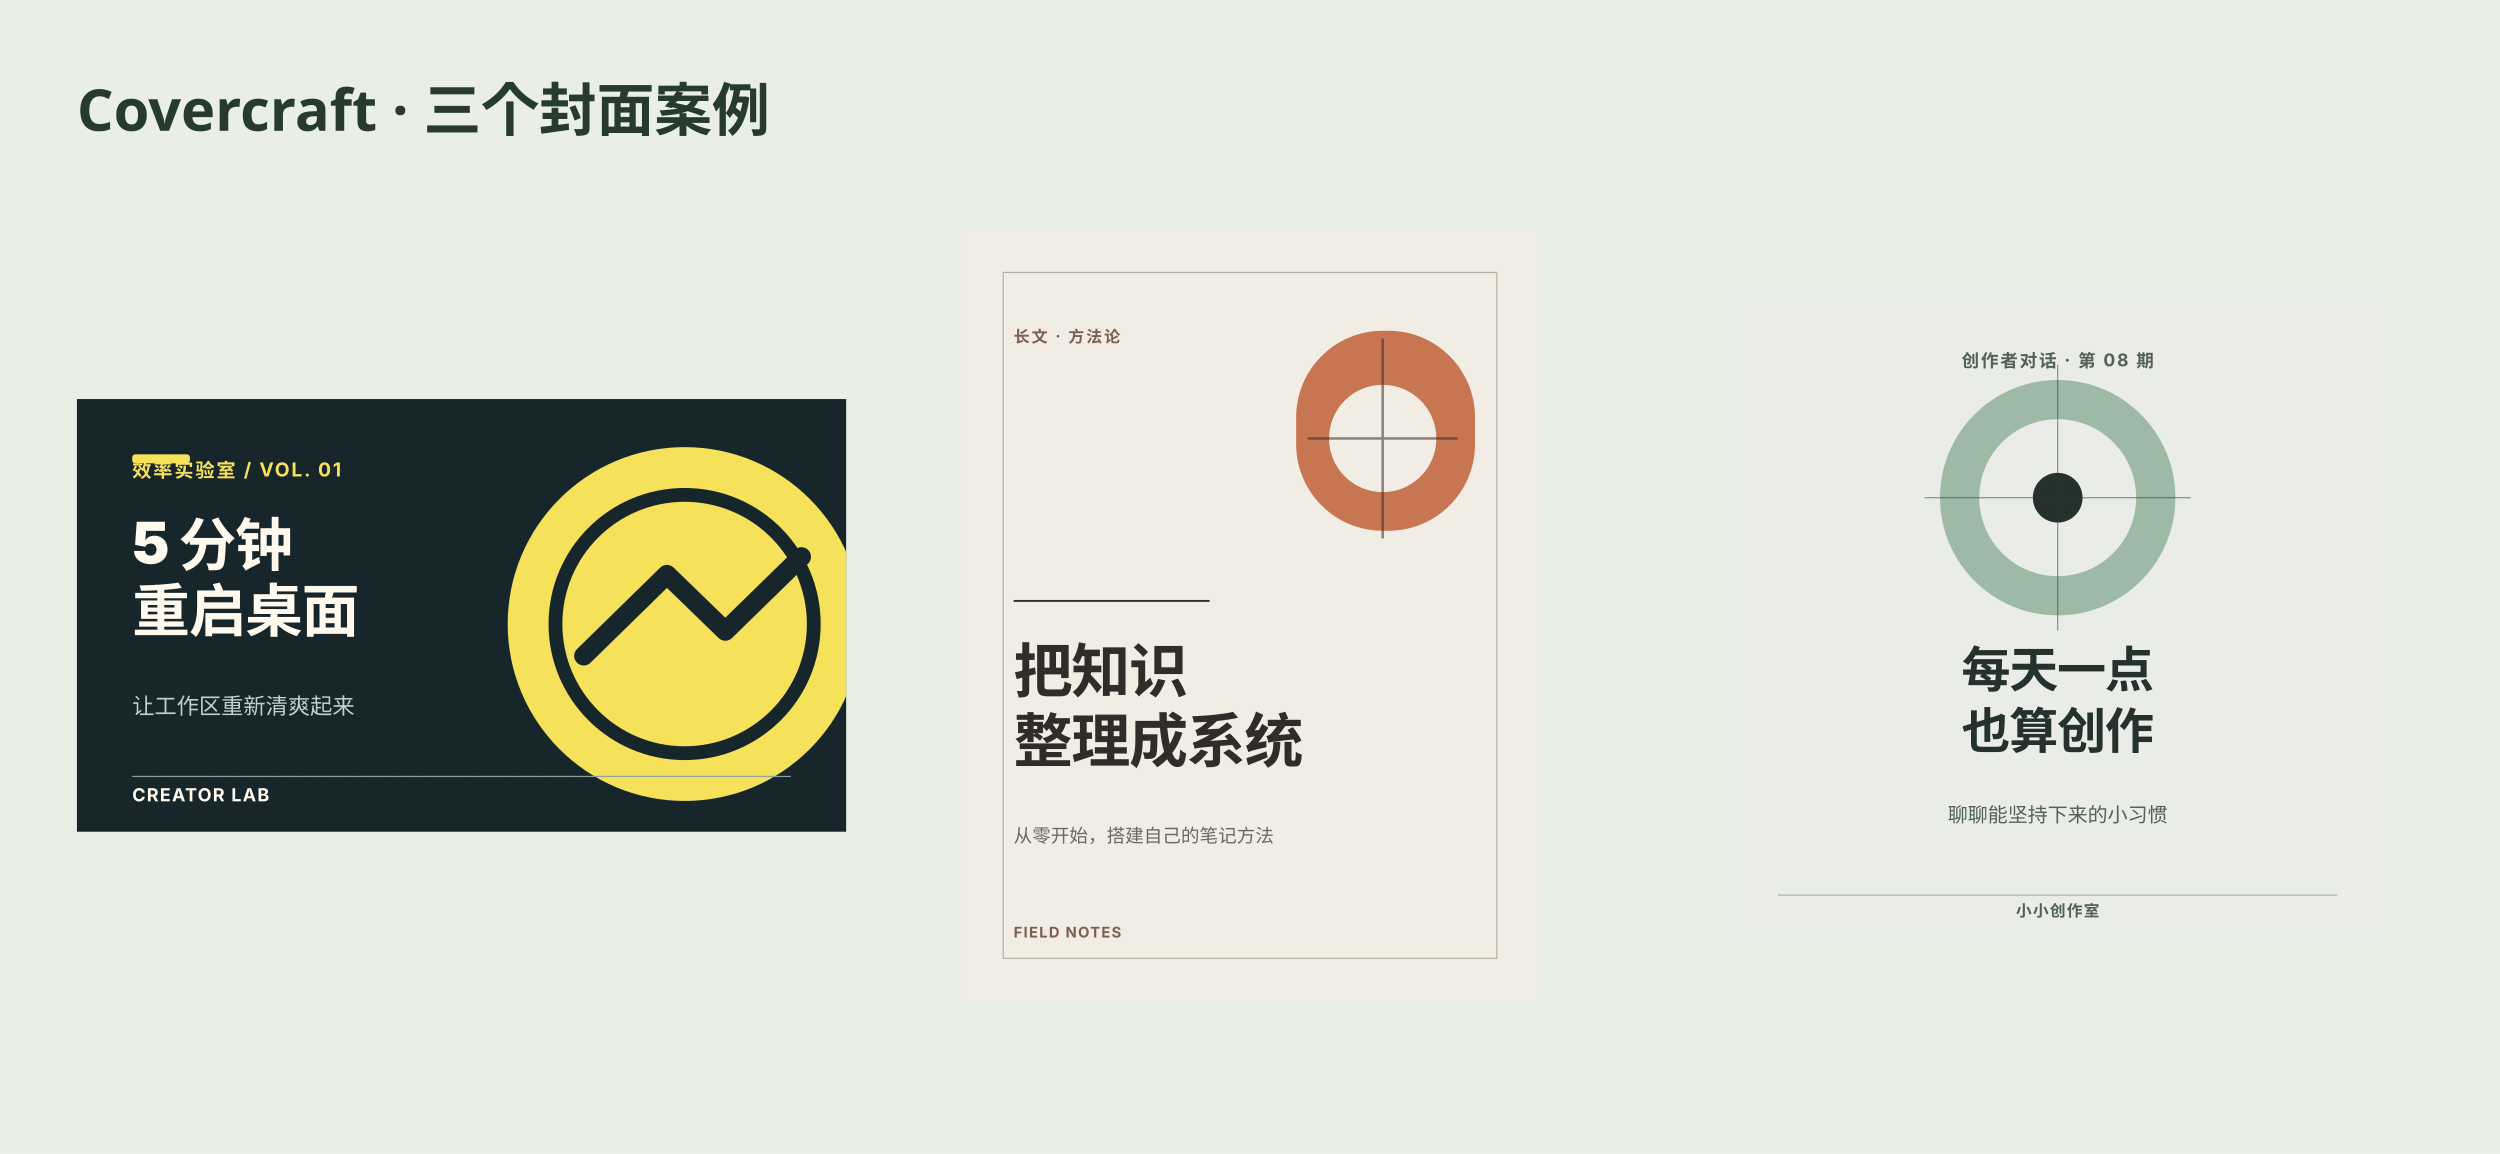
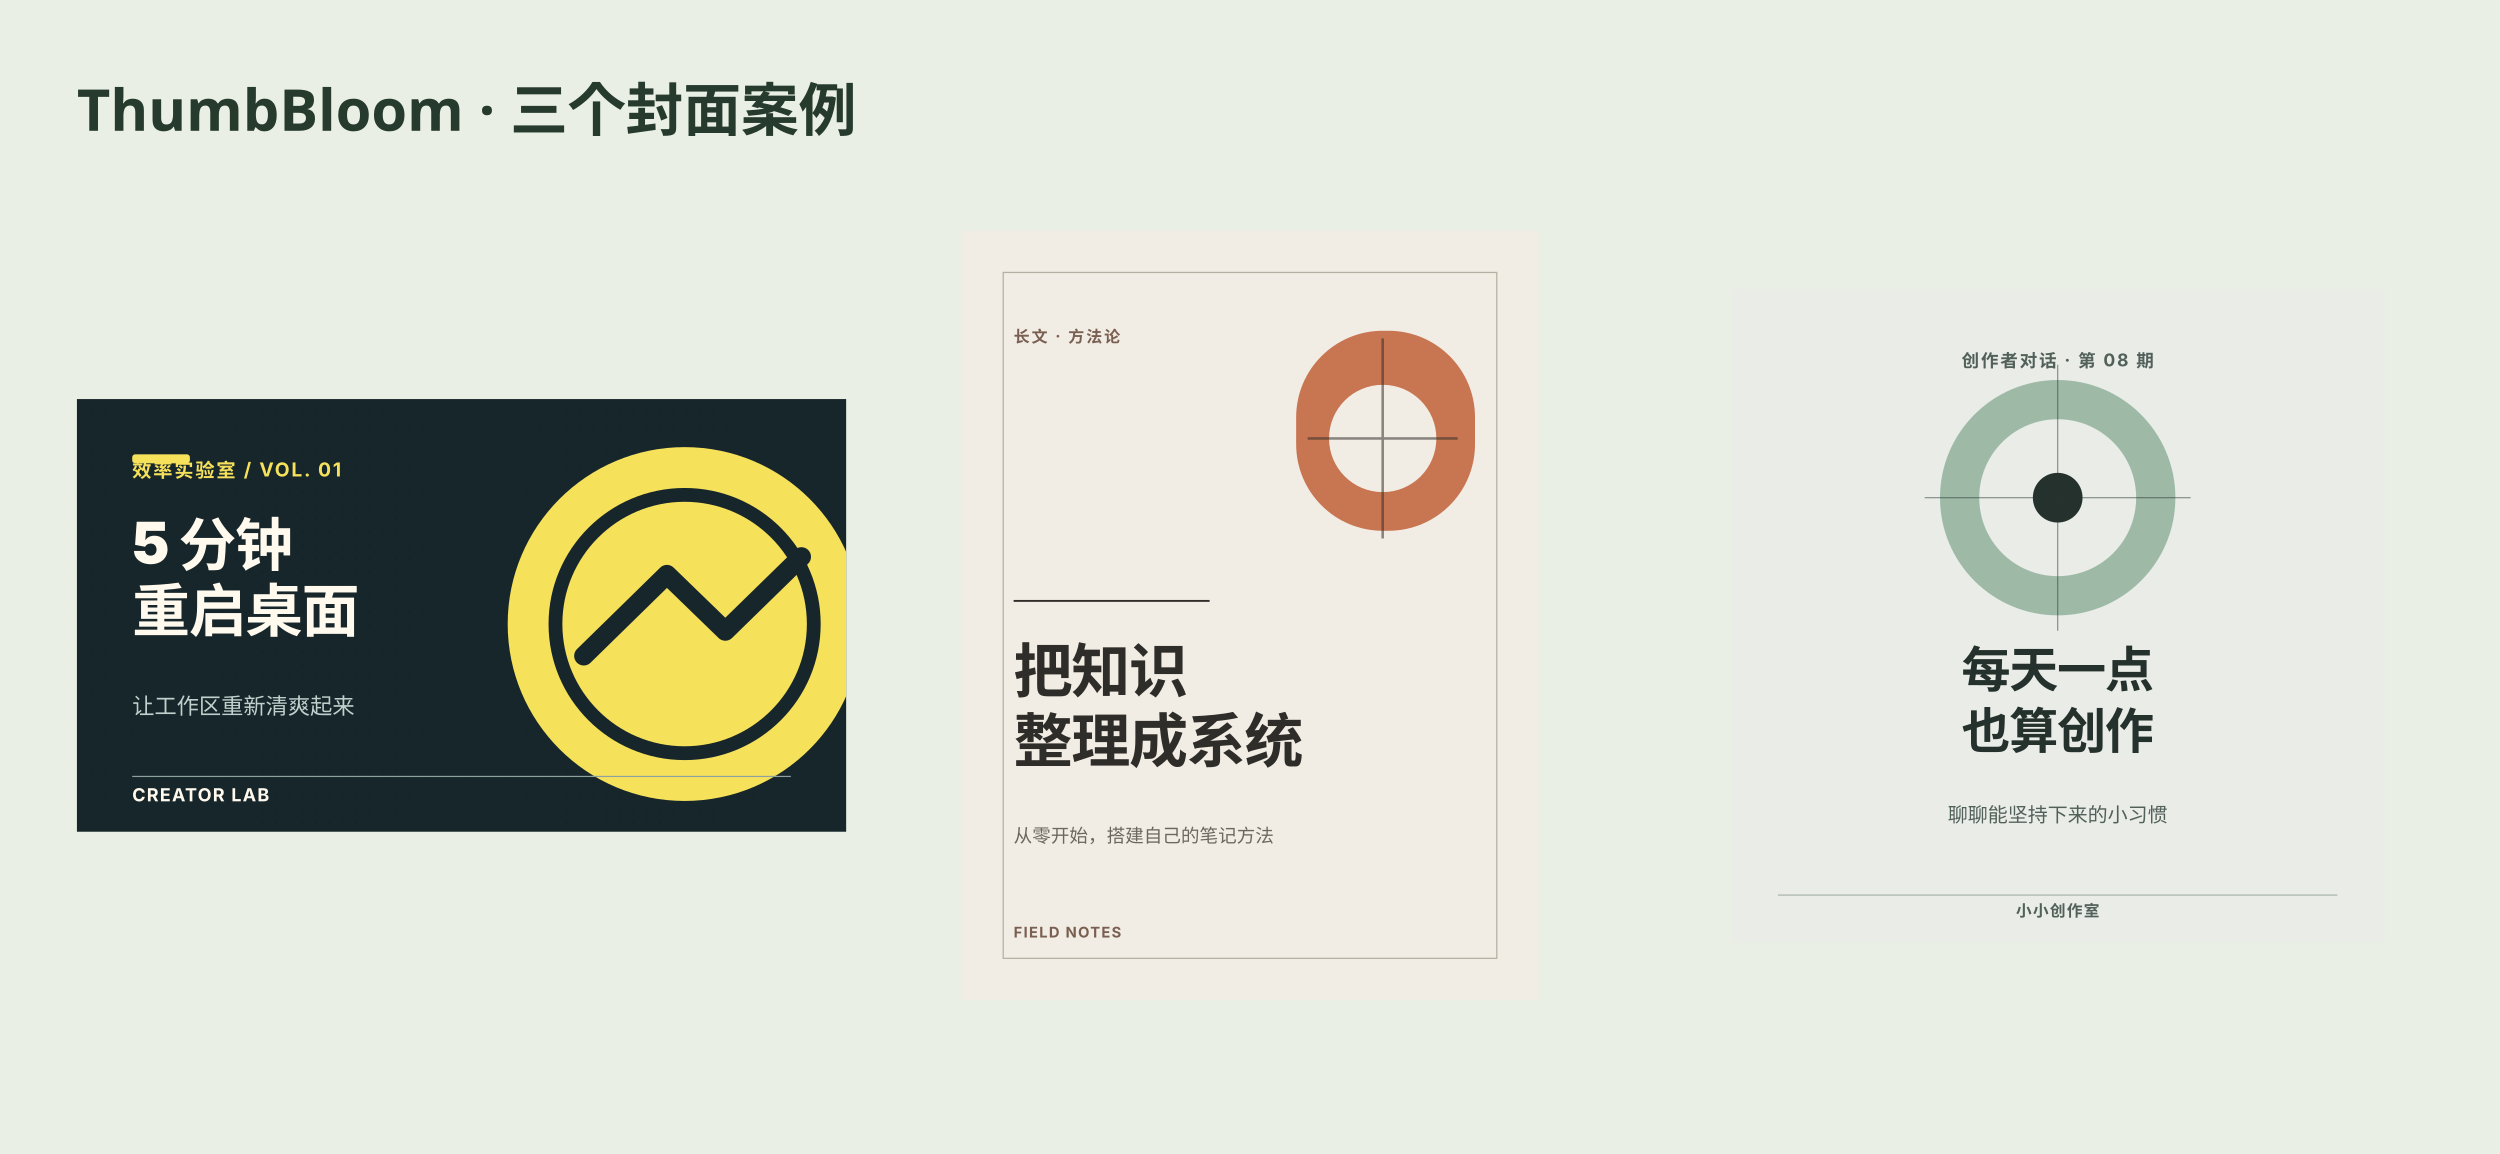
<svg xmlns="http://www.w3.org/2000/svg" width="1300" height="600" viewBox="0 0 1300 600">
  <rect width="1300" height="600" fill="#E9EFE4" />
-   <text x="40" y="68" font-size="30" font-family="sans-serif" font-weight="700" fill="#263B2D">Covercraft · 三个封面案例</text>
+   <text x="40" y="68" font-size="30" font-family="sans-serif" font-weight="700" fill="#263B2D">ThumbBloom · 三个封面案例</text>
  <svg x="40" y="207.5" width="400" height="225" viewBox="0 0 1280 720">
    <defs>
      <linearGradient id="grain" x1="0" y1="0" x2="1" y2="1">
        <stop stop-color="#F6E15B" />
        <stop offset="1" stop-color="#E79965" />
      </linearGradient>
      <pattern id="dots" width="22" height="22" patternUnits="userSpaceOnUse">
        <circle cx="2" cy="2" r="1.4" fill="currentColor" opacity=".14" />
      </pattern>
    </defs>
    <rect width="1280" height="720" fill="#17262A" />
    <rect width="1280" height="720" fill="url(#dots)" color="#E9F5E7" />
    <circle cx="1011.2" cy="374.4" r="294.4" fill="#F6E15B" />
    <circle cx="1011.2" cy="374.4" r="214.912" fill="none" stroke="#17262A" stroke-width="23" />
    <path d="M 843.392 427.392 L 981.76 291.968 L 1078.912 386.176 L 1205.504 262.528" fill="none" stroke="#17262A" stroke-width="32" stroke-linecap="round" stroke-linejoin="round" />
    <rect x="92" y="92" width="96" height="15" rx="5" fill="#F6E15B" />
    <text x="92" y="130" fill="#F6E15B" font-size="32" font-weight="750" letter-spacing="3" font-family="Inter, Avenir Next, Noto Sans CJK SC, PingFang SC, Microsoft YaHei, sans-serif">效率实验室  /  VOL. 01</text>
    <text x="92" y="274" fill="#FFF9EE" font-size="96" font-weight="850" letter-spacing="-2" font-family="Inter, Avenir Next, Noto Sans CJK SC, PingFang SC, Microsoft YaHei, sans-serif">5 分钟</text>
    <text x="92" y="387" fill="#FFF9EE" font-size="96" font-weight="850" letter-spacing="-2" font-family="Inter, Avenir Next, Noto Sans CJK SC, PingFang SC, Microsoft YaHei, sans-serif">重启桌面</text>
    <text x="92" y="524.05" fill="#BFD0CD" font-size="37" font-weight="500" font-family="Inter, Avenir Next, Noto Sans CJK SC, PingFang SC, Microsoft YaHei, sans-serif">让工作区重新清爽起来</text>
    <line x1="92" y1="628" x2="1188" y2="628" stroke="#8DA19E" stroke-width="2" />
    <text x="92" y="669.4" fill="#FFF9EE" font-size="30" font-weight="700" letter-spacing="2" font-family="Inter, Avenir Next, Noto Sans CJK SC, PingFang SC, Microsoft YaHei, sans-serif">CREATOR LAB</text>
  </svg>
  <svg x="500" y="120" width="300" height="400" viewBox="0 0 900 1200">
    <defs>
      <linearGradient id="grain" x1="0" y1="0" x2="1" y2="1">
        <stop stop-color="#C56C47" />
        <stop offset="1" stop-color="#E79965" />
      </linearGradient>
      <pattern id="dots" width="22" height="22" patternUnits="userSpaceOnUse">
        <circle cx="2" cy="2" r="1.4" fill="currentColor" opacity=".14" />
      </pattern>
    </defs>
    <rect width="900" height="1200" fill="#F2EDE4" />
    <rect x="65" y="65" width="770" height="1070" fill="none" stroke="#B6B0A4" stroke-width="2" />
    <rect x="522" y="156" width="279" height="312" rx="135" fill="#C56C47" opacity=".93" />
    <circle cx="657" cy="324" r="83.7" fill="#F2EDE4" />
    <path d="M 657 168 V 480 M 540 324 H 774" stroke="#332E29" stroke-width="4" opacity=".55" />
    <text x="81.25" y="174" fill="#795F51" font-size="25" font-weight="700" letter-spacing="3" font-family="Inter, Avenir Next, Noto Sans CJK SC, PingFang SC, Microsoft YaHei, sans-serif">长文 · 方法论</text>
    <line x1="81.25" y1="577.4" x2="387" y2="577.4" stroke="#332E29" stroke-width="3" />
    <text x="81.25" y="720" fill="#2F2D29" font-size="92" font-weight="750" letter-spacing="-2" font-family="Inter, Avenir Next, Noto Sans CJK SC, PingFang SC, Microsoft YaHei, sans-serif">把知识</text>
    <text x="81.25" y="829" fill="#2F2D29" font-size="92" font-weight="750" letter-spacing="-2" font-family="Inter, Avenir Next, Noto Sans CJK SC, PingFang SC, Microsoft YaHei, sans-serif">整理成系统</text>
    <text x="81.25" y="953.95" fill="#6B675F" font-size="29" font-family="Inter, Avenir Next, Noto Sans CJK SC, PingFang SC, Microsoft YaHei, sans-serif">从零开始，搭建自己的笔记方法</text>
    <text x="81.25" y="1102.5" fill="#795F51" font-size="23" font-weight="700" letter-spacing="2" font-family="Inter, Avenir Next, Noto Sans CJK SC, PingFang SC, Microsoft YaHei, sans-serif">FIELD NOTES</text>
  </svg>
  <svg x="900" y="150" width="340" height="340" viewBox="0 0 1080 1080">
    <defs>
      <linearGradient id="grain" x1="0" y1="0" x2="1" y2="1">
        <stop stop-color="#9EBAA7" />
        <stop offset="1" stop-color="#E79965" />
      </linearGradient>
      <pattern id="dots" width="22" height="22" patternUnits="userSpaceOnUse">
        <circle cx="2" cy="2" r="1.4" fill="currentColor" opacity=".14" />
      </pattern>
    </defs>
    <rect width="1080" height="1080" fill="#E9ECE7" />
    <circle cx="540" cy="345.6" r="194.4" fill="#9EBAA7" />
    <circle cx="540" cy="345.6" r="129.6" fill="#E9ECE7" />
    <circle cx="540" cy="345.6" r="41.04" fill="#24312D" />
    <path d="M 320.328 345.6 H 759.672 M 540 125.928 V 565.272" stroke="#24312D" stroke-width="2" opacity=".5" />
    <text x="540" y="129.6" text-anchor="middle" fill="#52605A" font-size="29" font-weight="650" letter-spacing="3" font-family="Inter, Avenir Next, Noto Sans CJK SC, PingFang SC, Microsoft YaHei, sans-serif">创作者对话  ·  第 08 期</text>
    <text x="540" y="658.8" text-anchor="middle" fill="#24312D" font-size="81" font-weight="800" letter-spacing="-2" font-family="Inter, Avenir Next, Noto Sans CJK SC, PingFang SC, Microsoft YaHei, sans-serif">每天一点</text>
    <text x="540" y="760.05" text-anchor="middle" fill="#24312D" font-size="81" font-weight="800" letter-spacing="-2" font-family="Inter, Avenir Next, Noto Sans CJK SC, PingFang SC, Microsoft YaHei, sans-serif">也算创作</text>
    <text x="540" y="881.1" text-anchor="middle" fill="#52605A" font-size="33" font-family="Inter, Avenir Next, Noto Sans CJK SC, PingFang SC, Microsoft YaHei, sans-serif">聊聊能坚持下来的小习惯</text>
    <line x1="78" y1="1002" x2="1002" y2="1002" stroke="#A9B4AB" stroke-width="2" />
    <text x="540" y="1037.1" text-anchor="middle" fill="#52605A" font-size="26" font-weight="700" letter-spacing="2" font-family="Inter, Avenir Next, Noto Sans CJK SC, PingFang SC, Microsoft YaHei, sans-serif">小小创作室</text>
  </svg>
</svg>
